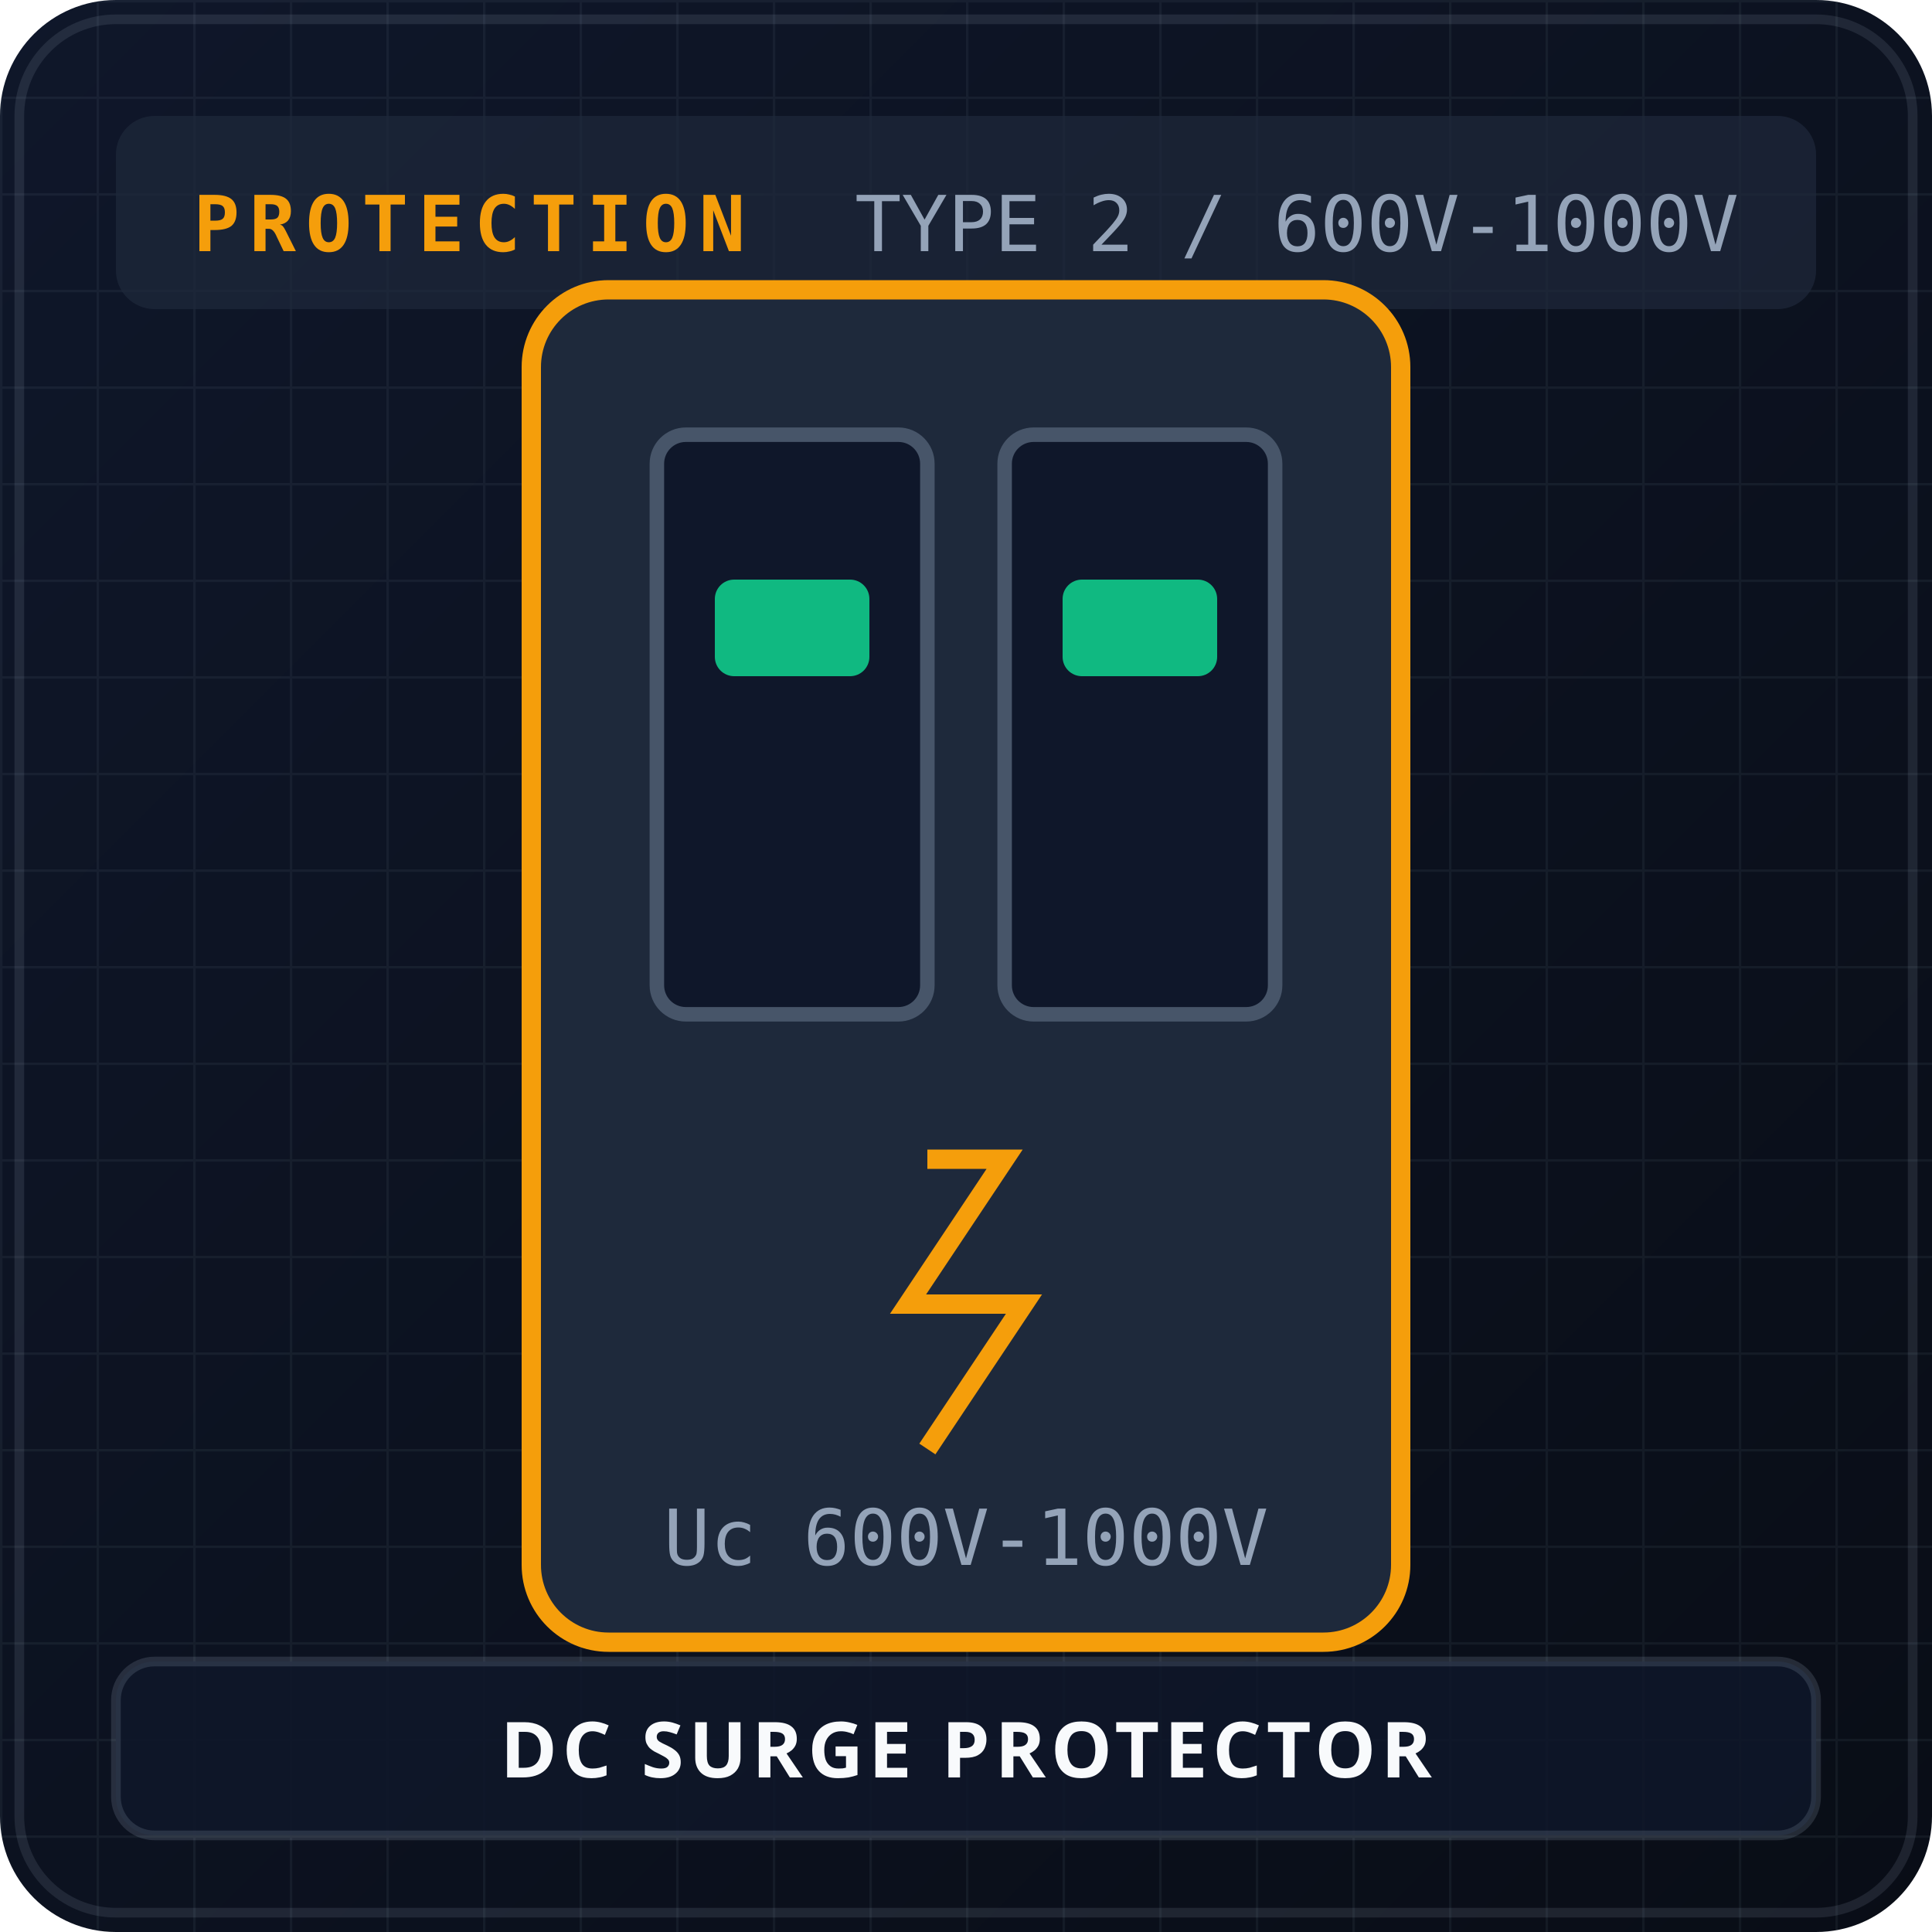
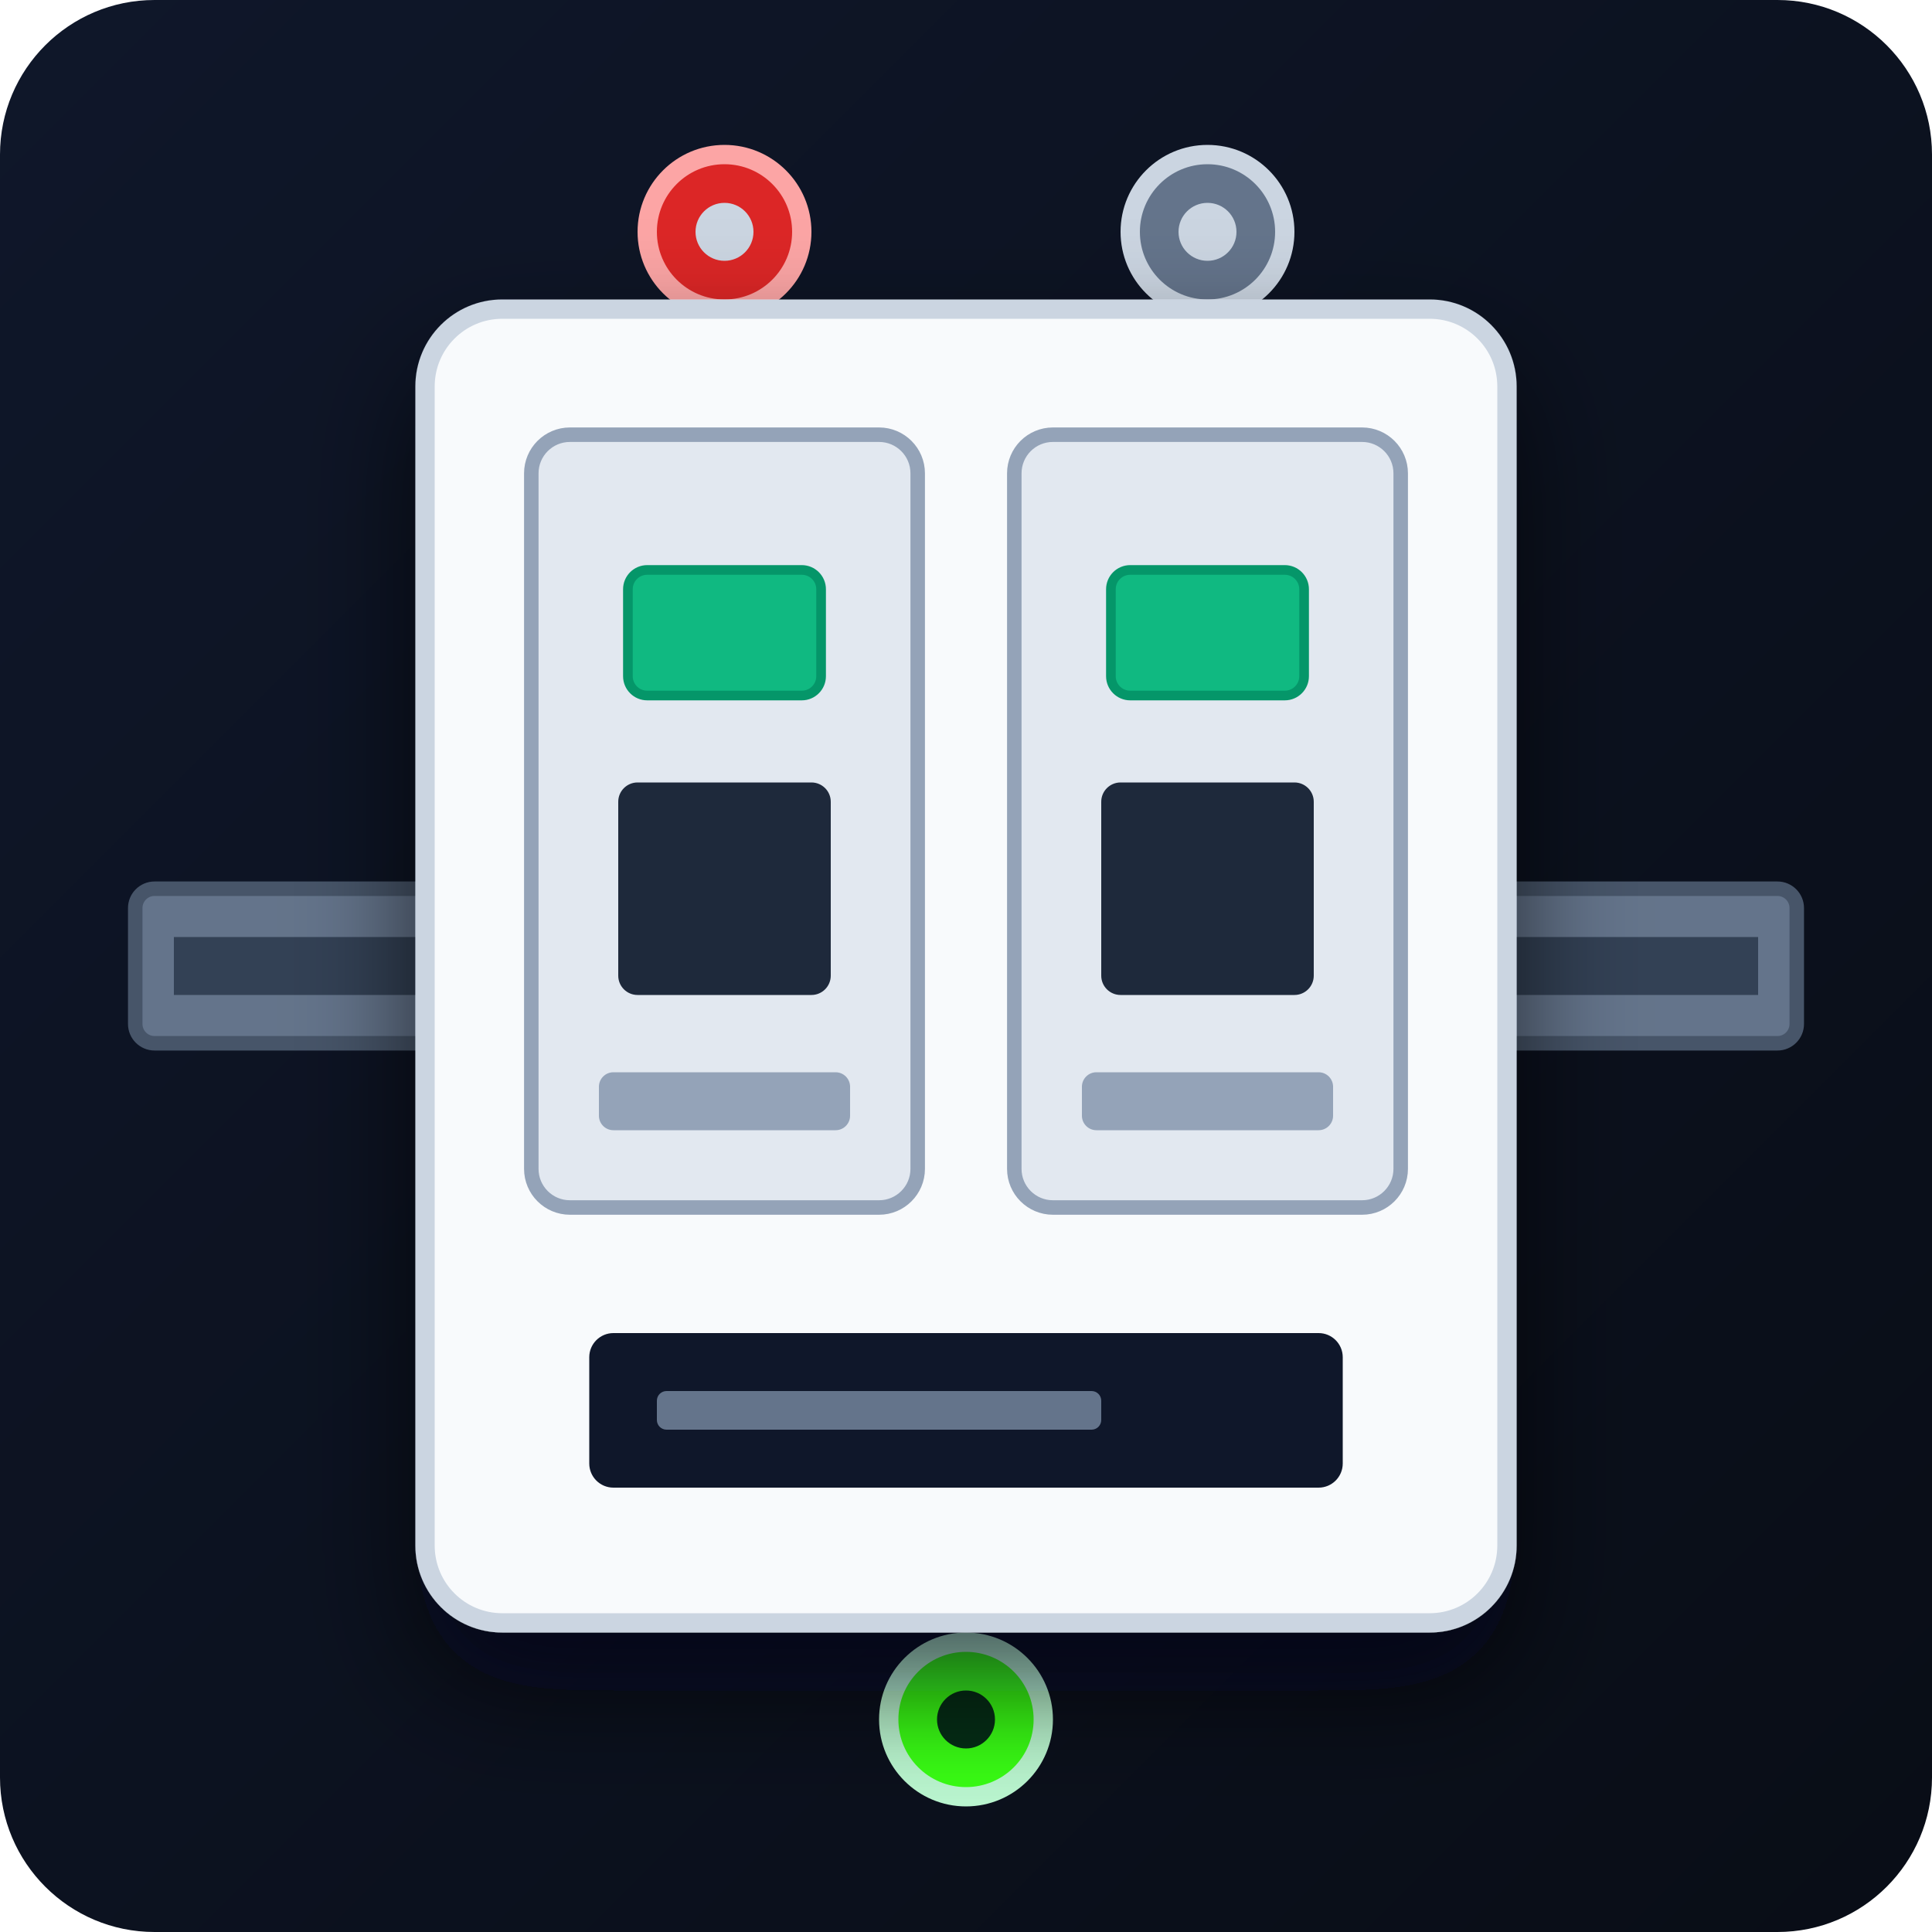
<svg xmlns="http://www.w3.org/2000/svg" viewBox="0 0 200 200" width="200" height="200">
  <defs>
-     <linearGradient id="bgGrad" x1="0%" y1="0%" x2="100%" y2="100%">
+     <linearGradient id="bg" x1="0%" y1="0%" x2="100%" y2="100%">
      <stop offset="0%" stop-color="#0F172A" />
      <stop offset="100%" stop-color="#090D16" />
    </linearGradient>
-     <pattern id="grid" width="10" height="10" patternUnits="userSpaceOnUse">
-       <path d="M 10 0 L 0 0 0 10" fill="none" stroke="rgba(148, 163, 184, 0.08)" stroke-width="0.5" />
-     </pattern>
+     <filter id="shadow" x="-15%" y="-15%" width="130%" height="130%">
+       <feDropShadow dx="0" dy="6" stdDeviation="6" flood-color="#020617" flood-opacity="0.65" />
+     </filter>
  </defs>
-   <rect width="200" height="200" rx="12" fill="url(#bgGrad)" />
-   <rect width="200" height="200" rx="12" fill="url(#grid)" />
-   <rect x="2" y="2" width="196" height="196" rx="10" fill="none" stroke="rgba(148, 163, 184, 0.15)" stroke-width="1" />
-   <rect x="12" y="12" width="176" height="20" rx="4" fill="rgba(30, 41, 59, 0.7)" />
-   <text x="20" y="26" fill="#F59E0B" font-size="8" font-weight="700" font-family="monospace" letter-spacing="1">PROTECTION</text>
-   <text x="180" y="26" text-anchor="end" fill="#94A3B8" font-size="8" font-family="monospace">TYPE 2 / 600V-1000V</text>
-   <g transform="translate(0, 0)">
-     <rect x="55" y="30" width="90" height="140" rx="8" fill="#1E293B" stroke="#F59E0B" stroke-width="2" />
-     <rect x="68" y="45" width="28" height="60" rx="3" fill="#0F172A" stroke="#475569" stroke-width="1.5" />
-     <rect x="104" y="45" width="28" height="60" rx="3" fill="#0F172A" stroke="#475569" stroke-width="1.5" />
-     <rect x="74" y="60" width="16" height="10" fill="#10B981" rx="2" />
-     <rect x="110" y="60" width="16" height="10" fill="#10B981" rx="2" />
-     <path d="M96 120 L104 120 L94 135 L106 135 L96 150" stroke="#F59E0B" stroke-width="2" fill="none" />
-     <text x="100" y="162" text-anchor="middle" fill="#94A3B8" font-size="8" font-family="monospace">Uc 600V-1000V</text>
+   <rect width="200" height="200" rx="16" fill="url(#bg)" />
+   <rect x="14" y="92" width="172" height="16" rx="2" fill="#64748B" stroke="#475569" stroke-width="1.5" />
+   <rect x="18" y="97" width="164" height="6" fill="#334155" />
+   <g>
+     <circle cx="75" cy="24" r="8" fill="#DC2626" stroke="#FCA5A5" stroke-width="2" />
+     <circle cx="75" cy="24" r="3" fill="#CBD5E1" />
+     <circle cx="125" cy="24" r="8" fill="#64748B" stroke="#CBD5E1" stroke-width="2" />
+     <circle cx="125" cy="24" r="3" fill="#CBD5E1" />
  </g>
-   <rect x="12" y="172" width="176" height="18" rx="4" fill="rgba(15, 23, 42, 0.85)" stroke="rgba(148, 163, 184, 0.2)" stroke-width="1" />
-   <text x="100" y="184" text-anchor="middle" fill="#F8FAFC" font-size="8" font-weight="600" font-family="system-ui, sans-serif" letter-spacing="0.5">DC SURGE PROTECTOR</text>
+   <g>
+     <circle cx="100" cy="178" r="8" fill="#39FF14" stroke="#BBF7D0" stroke-width="2" />
+     <circle cx="100" cy="178" r="3" fill="#052E16" />
+   </g>
+   <rect x="44" y="32" width="112" height="136" rx="8" fill="#F8FAFC" stroke="#CBD5E1" stroke-width="2" filter="url(#shadow)" />
+   <g transform="translate(55, 45)">
+     <rect x="0" y="0" width="40" height="80" rx="4" fill="#E2E8F0" stroke="#94A3B8" stroke-width="1.5" />
+     <rect x="10" y="14" width="20" height="13" rx="2" fill="#10B981" stroke="#059669" stroke-width="1" />
+     <rect x="9" y="36" width="22" height="22" rx="2" fill="#1E293B" />
+     <rect x="7" y="66" width="26" height="6" rx="1.5" fill="#94A3B8" />
+   </g>
+   <g transform="translate(105, 45)">
+     <rect x="0" y="0" width="40" height="80" rx="4" fill="#E2E8F0" stroke="#94A3B8" stroke-width="1.5" />
+     <rect x="10" y="14" width="20" height="13" rx="2" fill="#10B981" stroke="#059669" stroke-width="1" />
+     <rect x="9" y="36" width="22" height="22" rx="2" fill="#1E293B" />
+     <rect x="7" y="66" width="26" height="6" rx="1.5" fill="#94A3B8" />
+   </g>
+   <rect x="61" y="138" width="78" height="16" rx="2.5" fill="#0F172A" />
+   <rect x="68" y="144" width="46" height="4" rx="1" fill="#64748B" />
</svg>
